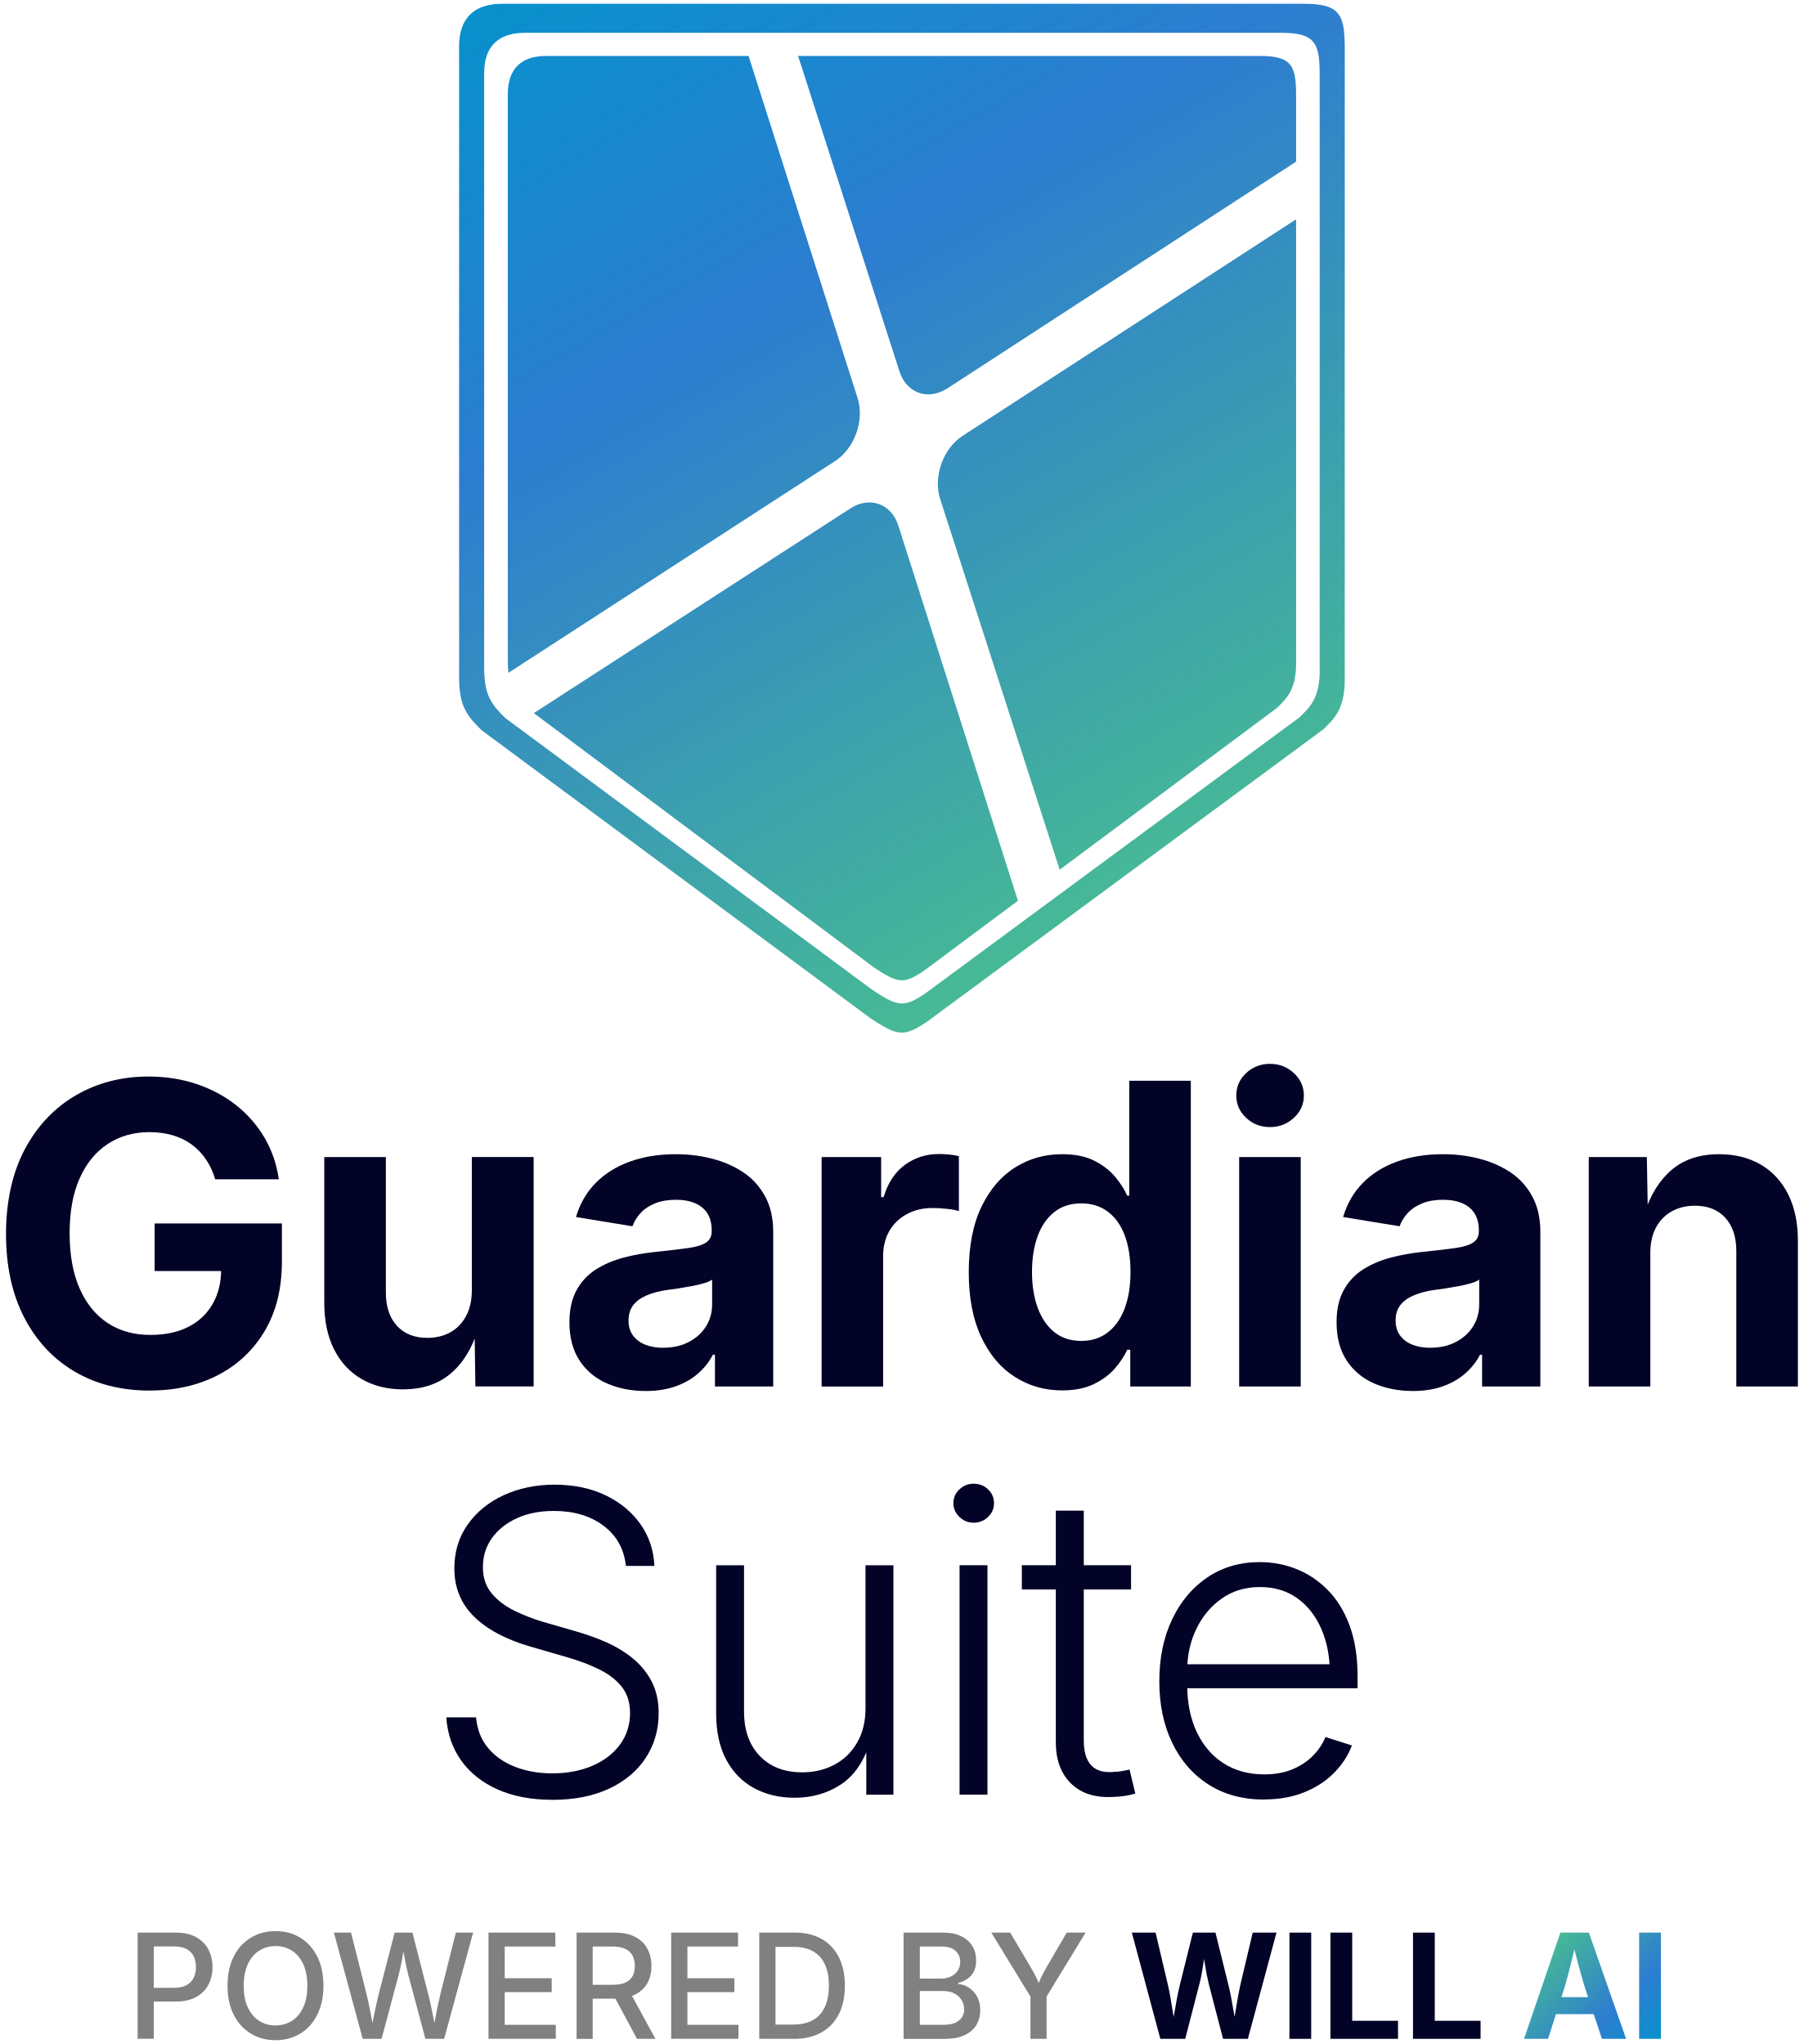
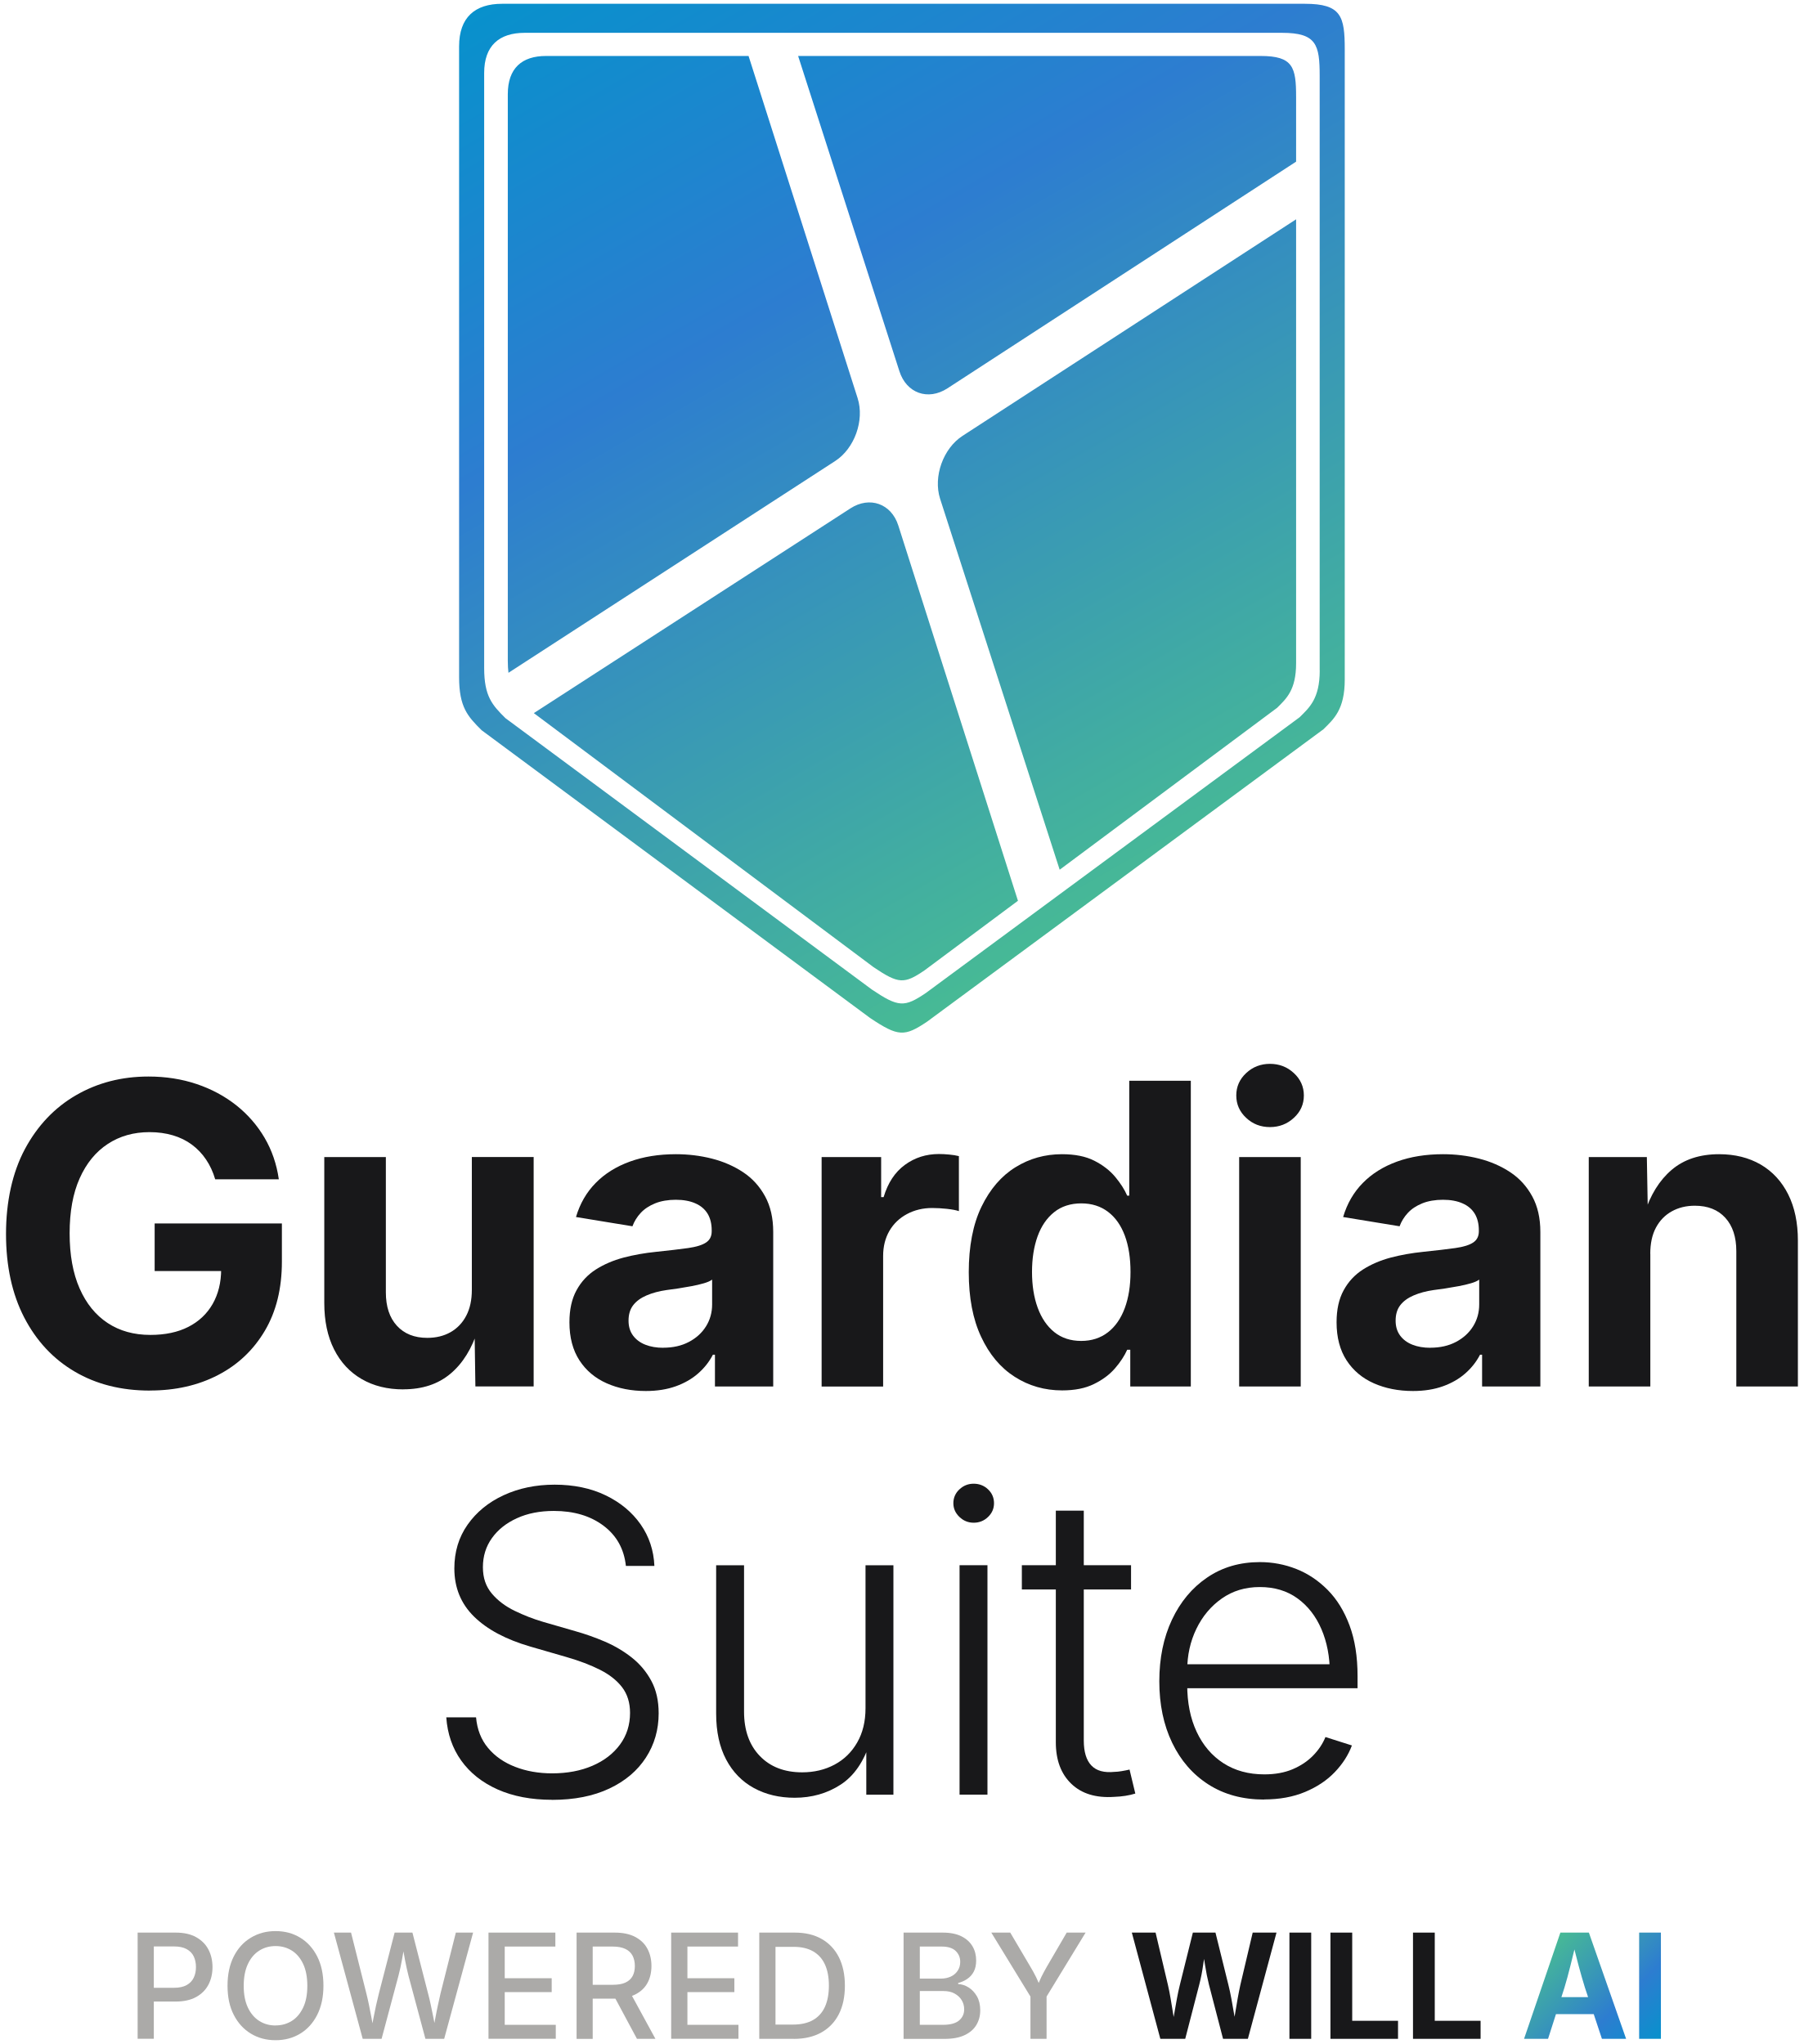
<svg xmlns="http://www.w3.org/2000/svg" xmlns:xlink="http://www.w3.org/1999/xlink" id="Layer_3" viewBox="0 0 300 340">
  <defs>
-     <style>.cls-1{fill:gray;}.cls-2{fill:url(#linear-gradient-2);}.cls-3{fill:url(#linear-gradient);}.cls-4{fill:#030328;}</style>
+     <style>.cls-1{fill:#abaaa8;}.cls-2{fill:url(#linear-gradient-2);}.cls-3{fill:url(#linear-gradient);}.cls-4{fill:#18181a;}</style>
    <linearGradient id="linear-gradient" x1="257.75" y1="323.21" x2="274.95" y2="340.41" gradientUnits="userSpaceOnUse">
      <stop offset="0" stop-color="#47ba95" />
      <stop offset=".63" stop-color="#2d7dd0" />
      <stop offset="1" stop-color="#0891cc" />
    </linearGradient>
    <linearGradient id="linear-gradient-2" x1="198.59" y1="144.38" x2="106.93" y2="-14.38" xlink:href="#linear-gradient" />
  </defs>
  <g id="vertical">
    <g id="subtitle">
      <g id="powered-by">
        <path class="cls-1" d="M22.89,339.14v-17.67h6.33c1.36,0,2.49.25,3.4.76.91.51,1.59,1.19,2.04,2.05s.68,1.84.68,2.93-.23,2.07-.68,2.93-1.14,1.55-2.05,2.05c-.91.5-2.05.75-3.42.75h-4.33v-2.29h4.07c.87,0,1.57-.15,2.11-.45s.93-.71,1.18-1.23.37-1.11.37-1.77-.12-1.25-.37-1.77-.64-.92-1.19-1.22-1.25-.44-2.13-.44h-3.32v15.36h-2.7Z" />
        <path class="cls-1" d="M45.83,339.37c-1.53,0-2.89-.36-4.1-1.09s-2.15-1.76-2.85-3.12-1.04-2.97-1.04-4.86.35-3.51,1.04-4.87,1.64-2.4,2.85-3.12c1.21-.73,2.57-1.09,4.1-1.09s2.89.36,4.09,1.09c1.2.73,2.14,1.77,2.83,3.12s1.04,2.98,1.04,4.87-.35,3.5-1.04,4.86-1.64,2.4-2.83,3.12-2.56,1.09-4.09,1.09ZM45.83,336.91c1,0,1.9-.25,2.7-.75s1.42-1.25,1.89-2.23.69-2.19.69-3.61-.23-2.65-.69-3.63-1.09-1.73-1.89-2.23-1.69-.75-2.7-.75-1.92.25-2.72.76-1.43,1.25-1.89,2.24-.69,2.19-.69,3.62.23,2.62.69,3.6,1.09,1.72,1.89,2.23,1.7.76,2.72.76Z" />
        <path class="cls-1" d="M60.32,339.14l-4.79-17.67h2.85l2.55,10.13c.16.62.3,1.27.44,1.94s.27,1.35.4,2.04.25,1.38.37,2.06h-.4c.13-.69.26-1.38.39-2.06s.27-1.37.42-2.04.3-1.32.46-1.94l2.62-10.13h2.96l2.6,10.13c.17.62.32,1.27.46,1.94s.28,1.35.42,2.04.27,1.38.4,2.06h-.43c.13-.69.25-1.38.38-2.06s.26-1.37.41-2.04.29-1.32.43-1.94l2.55-10.13h2.87l-4.81,17.67h-3.12l-2.81-10.47c-.21-.82-.41-1.72-.59-2.68s-.37-2.02-.56-3.18h.62c-.2,1.11-.38,2.13-.54,3.07s-.37,1.87-.61,2.79l-2.8,10.47h-3.13Z" />
        <path class="cls-1" d="M81.24,339.14v-17.67h11.12v2.32h-8.42v5.27h7.81v2.31h-7.81v5.44h8.49v2.32h-11.19Z" />
        <path class="cls-1" d="M95.89,339.14v-17.67h6.33c1.36,0,2.49.23,3.4.71s1.59,1.12,2.04,1.96.68,1.8.68,2.88-.23,2.05-.68,2.86-1.14,1.45-2.05,1.9-2.05.68-3.42.68h-4.76v-2.31h4.49c.87,0,1.57-.12,2.1-.37s.93-.61,1.18-1.07.38-1.03.38-1.68-.13-1.24-.38-1.72-.65-.86-1.19-1.12-1.25-.4-2.12-.4h-3.32v15.36h-2.7ZM105.93,339.14l-4.28-7.98h3l4.35,7.98h-3.07Z" />
        <path class="cls-1" d="M111.62,339.14v-17.67h11.12v2.32h-8.42v5.27h7.81v2.31h-7.81v5.44h8.49v2.32h-11.19Z" />
        <path class="cls-1" d="M128.97,321.47v17.67h-2.7v-17.67h2.7ZM132.01,339.14h-4.36v-2.37h4.22c1.34,0,2.45-.25,3.33-.75s1.55-1.23,1.99-2.2.66-2.15.66-3.54-.22-2.55-.66-3.51-1.09-1.68-1.96-2.18-1.94-.75-3.23-.75h-4.46v-2.37h4.64c1.74,0,3.23.35,4.47,1.06s2.19,1.71,2.86,3.03c.66,1.32,1,2.89,1,4.73s-.33,3.42-1,4.74-1.64,2.34-2.91,3.05c-1.27.71-2.8,1.07-4.6,1.07Z" />
        <path class="cls-1" d="M150.27,339.14v-17.67h6.51c1.26,0,2.3.21,3.12.62s1.43.97,1.84,1.67.6,1.48.6,2.35c0,.74-.13,1.35-.4,1.86s-.63.9-1.09,1.21-.95.53-1.5.67v.18c.59.02,1.17.21,1.73.56s1.03.85,1.39,1.48.55,1.41.55,2.32-.21,1.7-.63,2.42-1.07,1.29-1.95,1.71-2,.63-3.38.63h-6.79ZM152.97,329.12h3.55c.59,0,1.13-.12,1.61-.34s.86-.55,1.14-.97.42-.91.42-1.47c0-.73-.25-1.33-.76-1.82s-1.28-.73-2.34-.73h-3.62v5.34ZM152.97,336.81h3.82c1.27,0,2.17-.25,2.73-.74s.83-1.1.83-1.83c0-.57-.14-1.08-.42-1.54s-.68-.82-1.19-1.1-1.13-.41-1.84-.41h-3.93v5.61Z" />
        <path class="cls-1" d="M171.37,339.14v-7.03l-6.51-10.64h3.15l3.32,5.63c.37.62.7,1.21.98,1.78s.57,1.27.87,2.11h-.87c.3-.85.59-1.57.87-2.14s.6-1.16.94-1.75l3.28-5.63h3.14l-6.49,10.64v7.03h-2.7Z" />
      </g>
      <g id="will">
        <path class="cls-4" d="M192.97,339.14l-4.74-17.67h3.95l2.05,8.69c.17.73.32,1.5.46,2.33s.28,1.66.41,2.49.26,1.63.39,2.4h-.64c.14-.77.28-1.57.43-2.4s.29-1.66.44-2.49.32-1.6.5-2.33l2.16-8.69h3.76l2.15,8.69c.18.73.35,1.5.5,2.33s.3,1.66.44,2.49.29,1.63.43,2.4h-.66c.13-.77.27-1.57.4-2.4s.27-1.66.42-2.49.3-1.6.46-2.33l2.05-8.69h3.96l-4.76,17.67h-4.13l-2.35-9.04c-.25-1-.47-2.09-.65-3.26s-.38-2.38-.6-3.62h.9c-.25,1.21-.44,2.39-.6,3.55s-.37,2.26-.65,3.33l-2.34,9.04h-4.14Z" />
        <path class="cls-4" d="M218.06,321.47v17.67h-3.62v-17.67h3.62Z" />
        <path class="cls-4" d="M221.26,339.14v-17.67h3.62v14.67h7.62v3h-11.24Z" />
        <path class="cls-4" d="M234.99,339.14v-17.67h3.62v14.67h7.62v3h-11.24Z" />
      </g>
      <path id="ai" class="cls-3" d="M253.46,339.14l6.04-17.67h4.74l6.19,17.67h-4.02l-2.83-8.53c-.34-1.1-.69-2.3-1.04-3.61s-.72-2.74-1.11-4.29h.79c-.38,1.56-.73,2.99-1.06,4.31s-.65,2.51-.98,3.59l-2.73,8.53h-4ZM257.23,335.03v-2.83h9.43v2.83h-9.43ZM276.22,321.47v17.67h-3.62v-17.67h3.62Z" />
    </g>
    <g id="title">
      <g id="guardian">
        <path class="cls-4" d="M24.93,231.31c-4.76,0-8.93-1.05-12.51-3.16-3.58-2.1-6.38-5.11-8.4-9.01-2.01-3.9-3.02-8.53-3.02-13.88s1.05-10.21,3.14-14.12c2.09-3.9,4.93-6.89,8.5-8.96,3.57-2.07,7.59-3.11,12.05-3.11,2.87,0,5.54.42,8.01,1.25,2.47.83,4.66,2.01,6.59,3.53,1.92,1.53,3.49,3.33,4.71,5.41,1.22,2.08,2.01,4.39,2.37,6.91h-10.58c-.36-1.23-.87-2.33-1.52-3.29-.65-.97-1.43-1.79-2.36-2.48-.92-.68-1.97-1.2-3.16-1.55-1.18-.35-2.48-.53-3.89-.53-2.62,0-4.93.65-6.93,1.96-2,1.31-3.56,3.21-4.68,5.72-1.12,2.5-1.67,5.55-1.67,9.15s.55,6.65,1.66,9.17c1.1,2.51,2.66,4.43,4.66,5.75,2,1.32,4.37,1.98,7.1,1.98,2.46,0,4.56-.44,6.31-1.33,1.75-.89,3.1-2.16,4.05-3.81.94-1.65,1.42-3.58,1.42-5.79l2.18.31h-13.24v-7.92h21.16v6.35c0,4.46-.94,8.29-2.83,11.49-1.89,3.2-4.48,5.66-7.78,7.37-3.3,1.72-7.08,2.58-11.33,2.58Z" />
        <path class="cls-4" d="M67.07,231.11c-2.64,0-4.95-.57-6.93-1.72-1.98-1.15-3.51-2.8-4.59-4.95-1.08-2.15-1.62-4.72-1.62-7.7v-24.27h10.24v22.5c0,2.37.61,4.22,1.84,5.56,1.23,1.34,2.91,2.01,5.05,2.01,1.46,0,2.74-.31,3.86-.94,1.11-.63,1.99-1.54,2.61-2.73.63-1.19.94-2.63.94-4.32v-22.09h10.28v38.16h-9.69l-.14-9.52h.58c-1,3.21-2.53,5.68-4.59,7.41-2.06,1.73-4.67,2.59-7.83,2.59Z" />
        <path class="cls-4" d="M107.4,231.38c-2.41,0-4.58-.43-6.5-1.28-1.92-.85-3.44-2.13-4.54-3.82-1.1-1.7-1.66-3.81-1.66-6.33,0-2.12.39-3.89,1.18-5.33.78-1.43,1.85-2.58,3.21-3.45,1.35-.86,2.89-1.52,4.61-1.98,1.72-.45,3.52-.77,5.41-.96,2.21-.23,3.99-.44,5.34-.63,1.35-.19,2.34-.5,2.97-.92.63-.42.94-1.04.94-1.86v-.17c0-1.09-.23-2.01-.68-2.76-.46-.75-1.13-1.33-2.03-1.72-.9-.4-1.99-.6-3.26-.6s-2.47.2-3.45.6c-.98.4-1.78.93-2.39,1.59-.61.66-1.07,1.4-1.37,2.22l-9.39-1.54c.66-2.23,1.75-4.12,3.28-5.67,1.52-1.55,3.42-2.73,5.68-3.55,2.26-.82,4.82-1.23,7.66-1.23,2.05,0,4.04.24,5.97.73,1.93.49,3.67,1.25,5.21,2.27,1.54,1.02,2.75,2.36,3.65,4.01.9,1.65,1.35,3.62,1.35,5.92v25.71h-9.69v-5.29h-.34c-.61,1.18-1.43,2.22-2.46,3.12-1.02.9-2.26,1.61-3.7,2.13-1.45.52-3.11.79-5,.79ZM110.31,224.18c1.62,0,3.03-.32,4.25-.96,1.22-.64,2.17-1.5,2.85-2.59s1.02-2.31,1.02-3.65v-4.13c-.3.23-.75.43-1.37.61-.61.18-1.3.34-2.05.48-.75.14-1.49.26-2.22.38-.73.11-1.38.2-1.95.27-1.25.18-2.36.48-3.31.89-.96.41-1.7.95-2.22,1.62-.52.67-.78,1.53-.78,2.58,0,.98.25,1.8.75,2.48.5.67,1.18,1.18,2.05,1.52.86.34,1.85.51,2.97.51Z" />
        <path class="cls-4" d="M136.64,230.63v-38.16h9.9v6.66h.41c.71-2.37,1.88-4.15,3.53-5.36,1.65-1.21,3.54-1.81,5.68-1.81.52,0,1.09.03,1.71.09.61.06,1.15.14,1.6.26v9.15c-.46-.16-1.12-.28-1.98-.38-.86-.09-1.68-.14-2.46-.14-1.55,0-2.95.34-4.2,1.01-1.25.67-2.22,1.6-2.92,2.8-.69,1.2-1.04,2.59-1.04,4.18v21.71h-10.24Z" />
        <path class="cls-4" d="M176.64,231.28c-2.91,0-5.55-.76-7.9-2.27-2.36-1.51-4.22-3.73-5.58-6.66-1.37-2.92-2.05-6.5-2.05-10.74s.7-7.98,2.12-10.89c1.41-2.91,3.29-5.1,5.63-6.55,2.34-1.46,4.93-2.18,7.75-2.18,2.16,0,3.96.36,5.39,1.09,1.43.73,2.59,1.63,3.48,2.7.89,1.07,1.55,2.11,1.98,3.11h.34v-19.12h10.24v50.86h-10.07v-6.11h-.51c-.46,1.02-1.13,2.05-2.03,3.09-.9,1.04-2.06,1.91-3.5,2.61-1.43.71-3.2,1.06-5.29,1.06ZM179.81,223.05c1.73,0,3.21-.48,4.44-1.43s2.16-2.29,2.8-4.01c.64-1.72.96-3.73.96-6.03s-.31-4.33-.94-6.03c-.63-1.7-1.55-3.02-2.78-3.96-1.23-.94-2.72-1.42-4.47-1.42s-3.31.49-4.52,1.47c-1.22.98-2.13,2.32-2.75,4.03-.61,1.71-.92,3.68-.92,5.91s.31,4.21.94,5.94c.63,1.73,1.55,3.08,2.76,4.06,1.22.98,2.71,1.47,4.49,1.47Z" />
        <path class="cls-4" d="M211.2,187.48c-1.55,0-2.87-.51-3.96-1.54-1.09-1.02-1.64-2.26-1.64-3.72s.55-2.7,1.64-3.72c1.09-1.02,2.41-1.54,3.96-1.54s2.87.51,3.98,1.54c1.1,1.02,1.66,2.26,1.66,3.72s-.55,2.7-1.66,3.72c-1.1,1.02-2.43,1.54-3.98,1.54ZM206.08,230.63v-38.16h10.24v38.16h-10.24Z" />
        <path class="cls-4" d="M234.98,231.38c-2.41,0-4.58-.43-6.5-1.28-1.92-.85-3.44-2.13-4.54-3.82-1.1-1.7-1.66-3.81-1.66-6.33,0-2.12.39-3.89,1.18-5.33.78-1.43,1.85-2.58,3.21-3.45,1.35-.86,2.89-1.52,4.61-1.98,1.72-.45,3.52-.77,5.41-.96,2.21-.23,3.99-.44,5.34-.63,1.35-.19,2.34-.5,2.97-.92.63-.42.94-1.04.94-1.86v-.17c0-1.09-.23-2.01-.68-2.76-.46-.75-1.13-1.33-2.03-1.72-.9-.4-1.99-.6-3.26-.6s-2.47.2-3.45.6c-.98.4-1.78.93-2.39,1.59-.61.66-1.07,1.4-1.37,2.22l-9.39-1.54c.66-2.23,1.75-4.12,3.28-5.67,1.52-1.55,3.42-2.73,5.68-3.55,2.26-.82,4.82-1.23,7.66-1.23,2.05,0,4.04.24,5.97.73,1.93.49,3.67,1.25,5.21,2.27,1.54,1.02,2.75,2.36,3.65,4.01.9,1.65,1.35,3.62,1.35,5.92v25.71h-9.69v-5.29h-.34c-.61,1.18-1.43,2.22-2.46,3.12-1.02.9-2.26,1.61-3.7,2.13-1.45.52-3.11.79-5,.79ZM237.88,224.18c1.62,0,3.03-.32,4.25-.96,1.22-.64,2.17-1.5,2.85-2.59.68-1.09,1.02-2.31,1.02-3.65v-4.13c-.3.23-.75.43-1.37.61-.61.18-1.3.34-2.05.48-.75.14-1.49.26-2.22.38-.73.11-1.38.2-1.95.27-1.25.18-2.36.48-3.31.89-.96.41-1.7.95-2.22,1.62-.52.67-.78,1.53-.78,2.58,0,.98.25,1.8.75,2.48.5.67,1.18,1.18,2.05,1.52.86.34,1.85.51,2.97.51Z" />
        <path class="cls-4" d="M274.46,208.54v22.09h-10.24v-38.16h9.66l.17,9.52h-.61c1-3.19,2.52-5.65,4.56-7.39,2.04-1.74,4.67-2.61,7.9-2.61,2.64,0,4.94.58,6.91,1.72,1.97,1.15,3.49,2.8,4.57,4.95,1.08,2.15,1.62,4.72,1.62,7.7v24.27h-10.24v-22.5c0-2.37-.61-4.22-1.83-5.56-1.22-1.34-2.91-2.01-5.07-2.01-1.43,0-2.71.31-3.84.94-1.13.63-2,1.53-2.63,2.71-.63,1.18-.94,2.63-.94,4.34Z" />
      </g>
      <g id="suite">
        <path class="cls-4" d="M91.81,299.38c-3.46,0-6.48-.58-9.05-1.72-2.57-1.15-4.59-2.75-6.06-4.81-1.47-2.06-2.29-4.45-2.48-7.19h4.95c.18,2.03.85,3.73,2,5.1,1.15,1.38,2.65,2.42,4.51,3.14,1.85.72,3.9,1.08,6.13,1.08,2.53,0,4.76-.42,6.71-1.26,1.95-.84,3.48-2.02,4.59-3.53,1.11-1.51,1.67-3.27,1.67-5.27,0-1.68-.44-3.1-1.31-4.25-.88-1.15-2.11-2.12-3.69-2.92-1.58-.8-3.44-1.5-5.58-2.12l-6.01-1.74c-4.05-1.18-7.17-2.84-9.35-4.98-2.18-2.14-3.28-4.81-3.28-8.02,0-2.75.73-5.18,2.2-7.27,1.47-2.09,3.46-3.73,5.99-4.9,2.53-1.17,5.36-1.76,8.5-1.76s6.04.59,8.48,1.78c2.45,1.18,4.38,2.79,5.8,4.81,1.42,2.03,2.19,4.34,2.3,6.93h-4.74c-.3-2.82-1.54-5.05-3.72-6.69-2.18-1.64-4.94-2.46-8.26-2.46-2.32,0-4.37.4-6.14,1.21-1.78.81-3.16,1.91-4.16,3.31-1,1.4-1.5,3.01-1.5,4.83s.5,3.21,1.48,4.39c.99,1.17,2.26,2.13,3.81,2.88,1.55.75,3.13,1.37,4.75,1.84l5.33,1.54c1.64.46,3.28,1.04,4.92,1.74,1.64.71,3.13,1.59,4.47,2.65,1.34,1.06,2.42,2.34,3.24,3.86.82,1.51,1.23,3.32,1.23,5.41,0,2.73-.71,5.19-2.12,7.37-1.41,2.18-3.44,3.9-6.09,5.15-2.65,1.25-5.82,1.88-9.51,1.88Z" />
        <path class="cls-4" d="M132.18,299.04c-2.57,0-4.84-.54-6.81-1.62-1.97-1.08-3.51-2.66-4.61-4.74-1.1-2.08-1.66-4.63-1.66-7.63v-24.68h4.64v24.34c0,3.12.88,5.58,2.63,7.39,1.75,1.81,4.1,2.71,7.03,2.71,2,0,3.8-.43,5.39-1.28,1.59-.85,2.85-2.08,3.77-3.69.92-1.6,1.38-3.5,1.38-5.68v-23.79h4.64v38.16h-4.51v-8.91h.68c-1.05,3.37-2.7,5.78-4.95,7.24-2.25,1.46-4.8,2.18-7.65,2.18Z" />
        <path class="cls-4" d="M161.93,253.29c-.91,0-1.7-.32-2.37-.96-.67-.64-1.01-1.4-1.01-2.29s.34-1.68,1.01-2.3c.67-.63,1.46-.94,2.37-.94s1.73.31,2.39.94c.66.63.99,1.39.99,2.3s-.33,1.65-.99,2.29c-.66.64-1.46.96-2.39.96ZM159.58,298.52v-38.16h4.64v38.16h-4.64Z" />
        <path class="cls-4" d="M188.1,260.36v4.03h-18.16v-4.03h18.16ZM175.6,251.28h4.64v38.23c0,1.89.42,3.28,1.26,4.16.84.89,2.13,1.24,3.86,1.06.32,0,.71-.04,1.18-.12.47-.08.9-.16,1.31-.26l.96,3.99c-.5.16-1.05.28-1.66.38-.6.09-1.21.15-1.83.17-3.05.21-5.43-.52-7.15-2.17-1.72-1.65-2.58-3.95-2.58-6.91v-38.54Z" />
        <path class="cls-4" d="M210.24,299.34c-3.57,0-6.66-.84-9.27-2.51-2.61-1.67-4.62-3.99-6.04-6.95-1.42-2.96-2.13-6.36-2.13-10.21s.7-7.26,2.1-10.24c1.4-2.98,3.36-5.33,5.87-7.03,2.51-1.71,5.43-2.56,8.76-2.56,2.09,0,4.11.38,6.04,1.14,1.93.76,3.67,1.92,5.22,3.48,1.55,1.56,2.76,3.53,3.65,5.92.89,2.39,1.33,5.2,1.33,8.43v2.01h-29.94v-3.99h27.45l-2.12,1.5c0-2.73-.47-5.18-1.4-7.34-.93-2.16-2.26-3.87-3.99-5.12-1.73-1.25-3.81-1.88-6.25-1.88s-4.52.64-6.33,1.91c-1.81,1.27-3.22,2.96-4.23,5.05-1.01,2.09-1.52,4.39-1.52,6.9v2.39c0,2.98.52,5.59,1.57,7.83,1.05,2.24,2.53,3.98,4.45,5.22,1.92,1.24,4.19,1.86,6.81,1.86,1.78,0,3.34-.28,4.69-.85,1.35-.57,2.49-1.33,3.41-2.27.92-.94,1.61-1.97,2.06-3.09l4.4,1.4c-.59,1.59-1.54,3.07-2.85,4.44-1.31,1.37-2.95,2.46-4.93,3.29-1.98.83-4.26,1.25-6.83,1.25Z" />
      </g>
    </g>
    <path id="sheild" class="cls-2" d="M217.01.63H83.5c-4.51,0-7.15,2.26-7.15,7.08v104.91c0,4.99,1.42,6.54,3.75,8.85l64.6,47.86c4.69,3.14,5.73,3.14,9.5.6l65.89-48.62c1.72-1.7,3.55-3.27,3.55-8.26V8.22c0-5.5-.56-7.59-6.63-7.59ZM219.48,111.52c0,4.7-1.73,6.19-3.35,7.79l-62.16,45.87c-3.56,2.4-4.54,2.4-8.96-.57l-60.95-45.15c-2.2-2.18-3.54-3.64-3.54-8.35V12.14c0-4.54,2.49-6.68,6.74-6.68h125.95c5.73,0,6.26,1.97,6.26,7.16v98.89ZM132.73,9.31h76.92c5.41,0,5.9,1.88,5.9,6.82v10.76h0l-57.99,37.71c-3.23,2.09-6.82.81-7.99-2.87l-16.84-52.43ZM84.56,111.92c-.07-.59-.11-1.25-.11-2V15.67c0-4.33,2.35-6.36,6.36-6.36h33.68l18.14,56.93c1.17,3.67-.52,8.37-3.74,10.45h0s-54.34,35.23-54.34,35.23ZM169.3,149.83l-15.56,11.59c-3.36,2.28-4.28,2.28-8.46-.54l-56.5-42.26,52.64-34.05c3.21-2.08,6.82-.8,7.98,2.86,0,0,12.63,39.67,19.89,62.4ZM215.55,36.47v73.85c0,4.48-1.63,5.89-3.16,7.42l-36.16,26.93-19.89-61.72c-1.17-3.67.52-8.37,3.74-10.45l55.47-36.02h0Z" />
  </g>
</svg>
